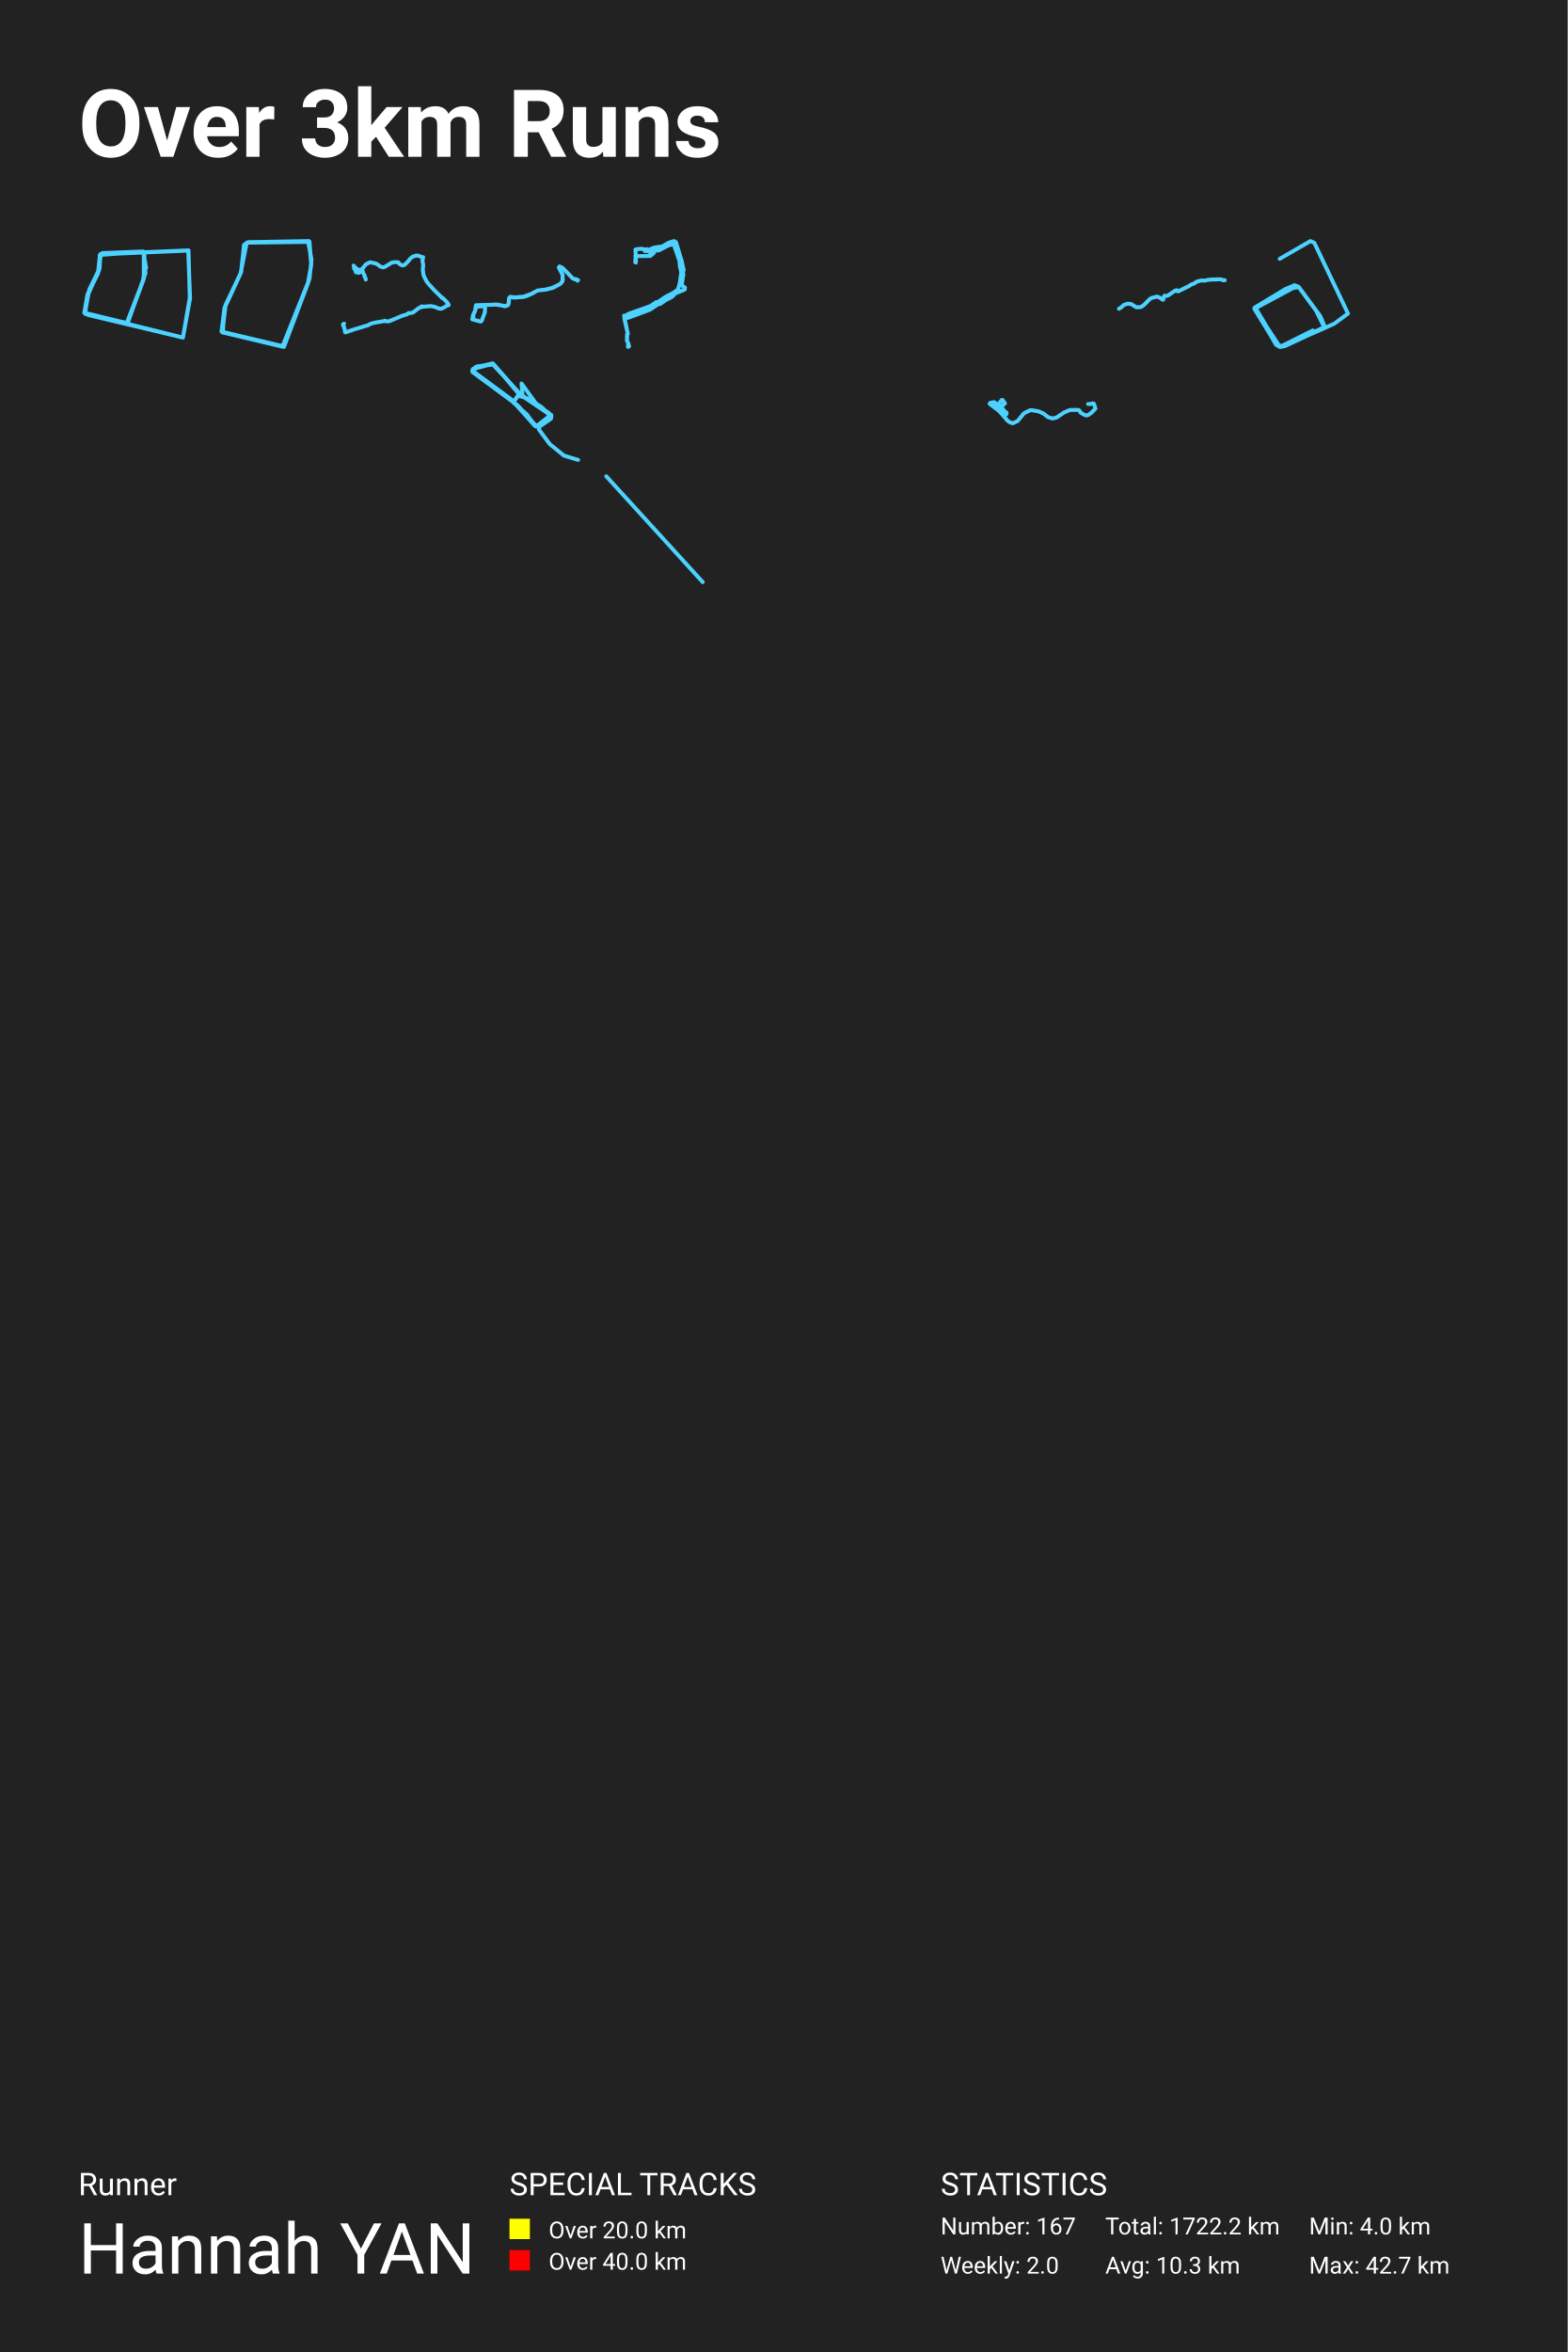
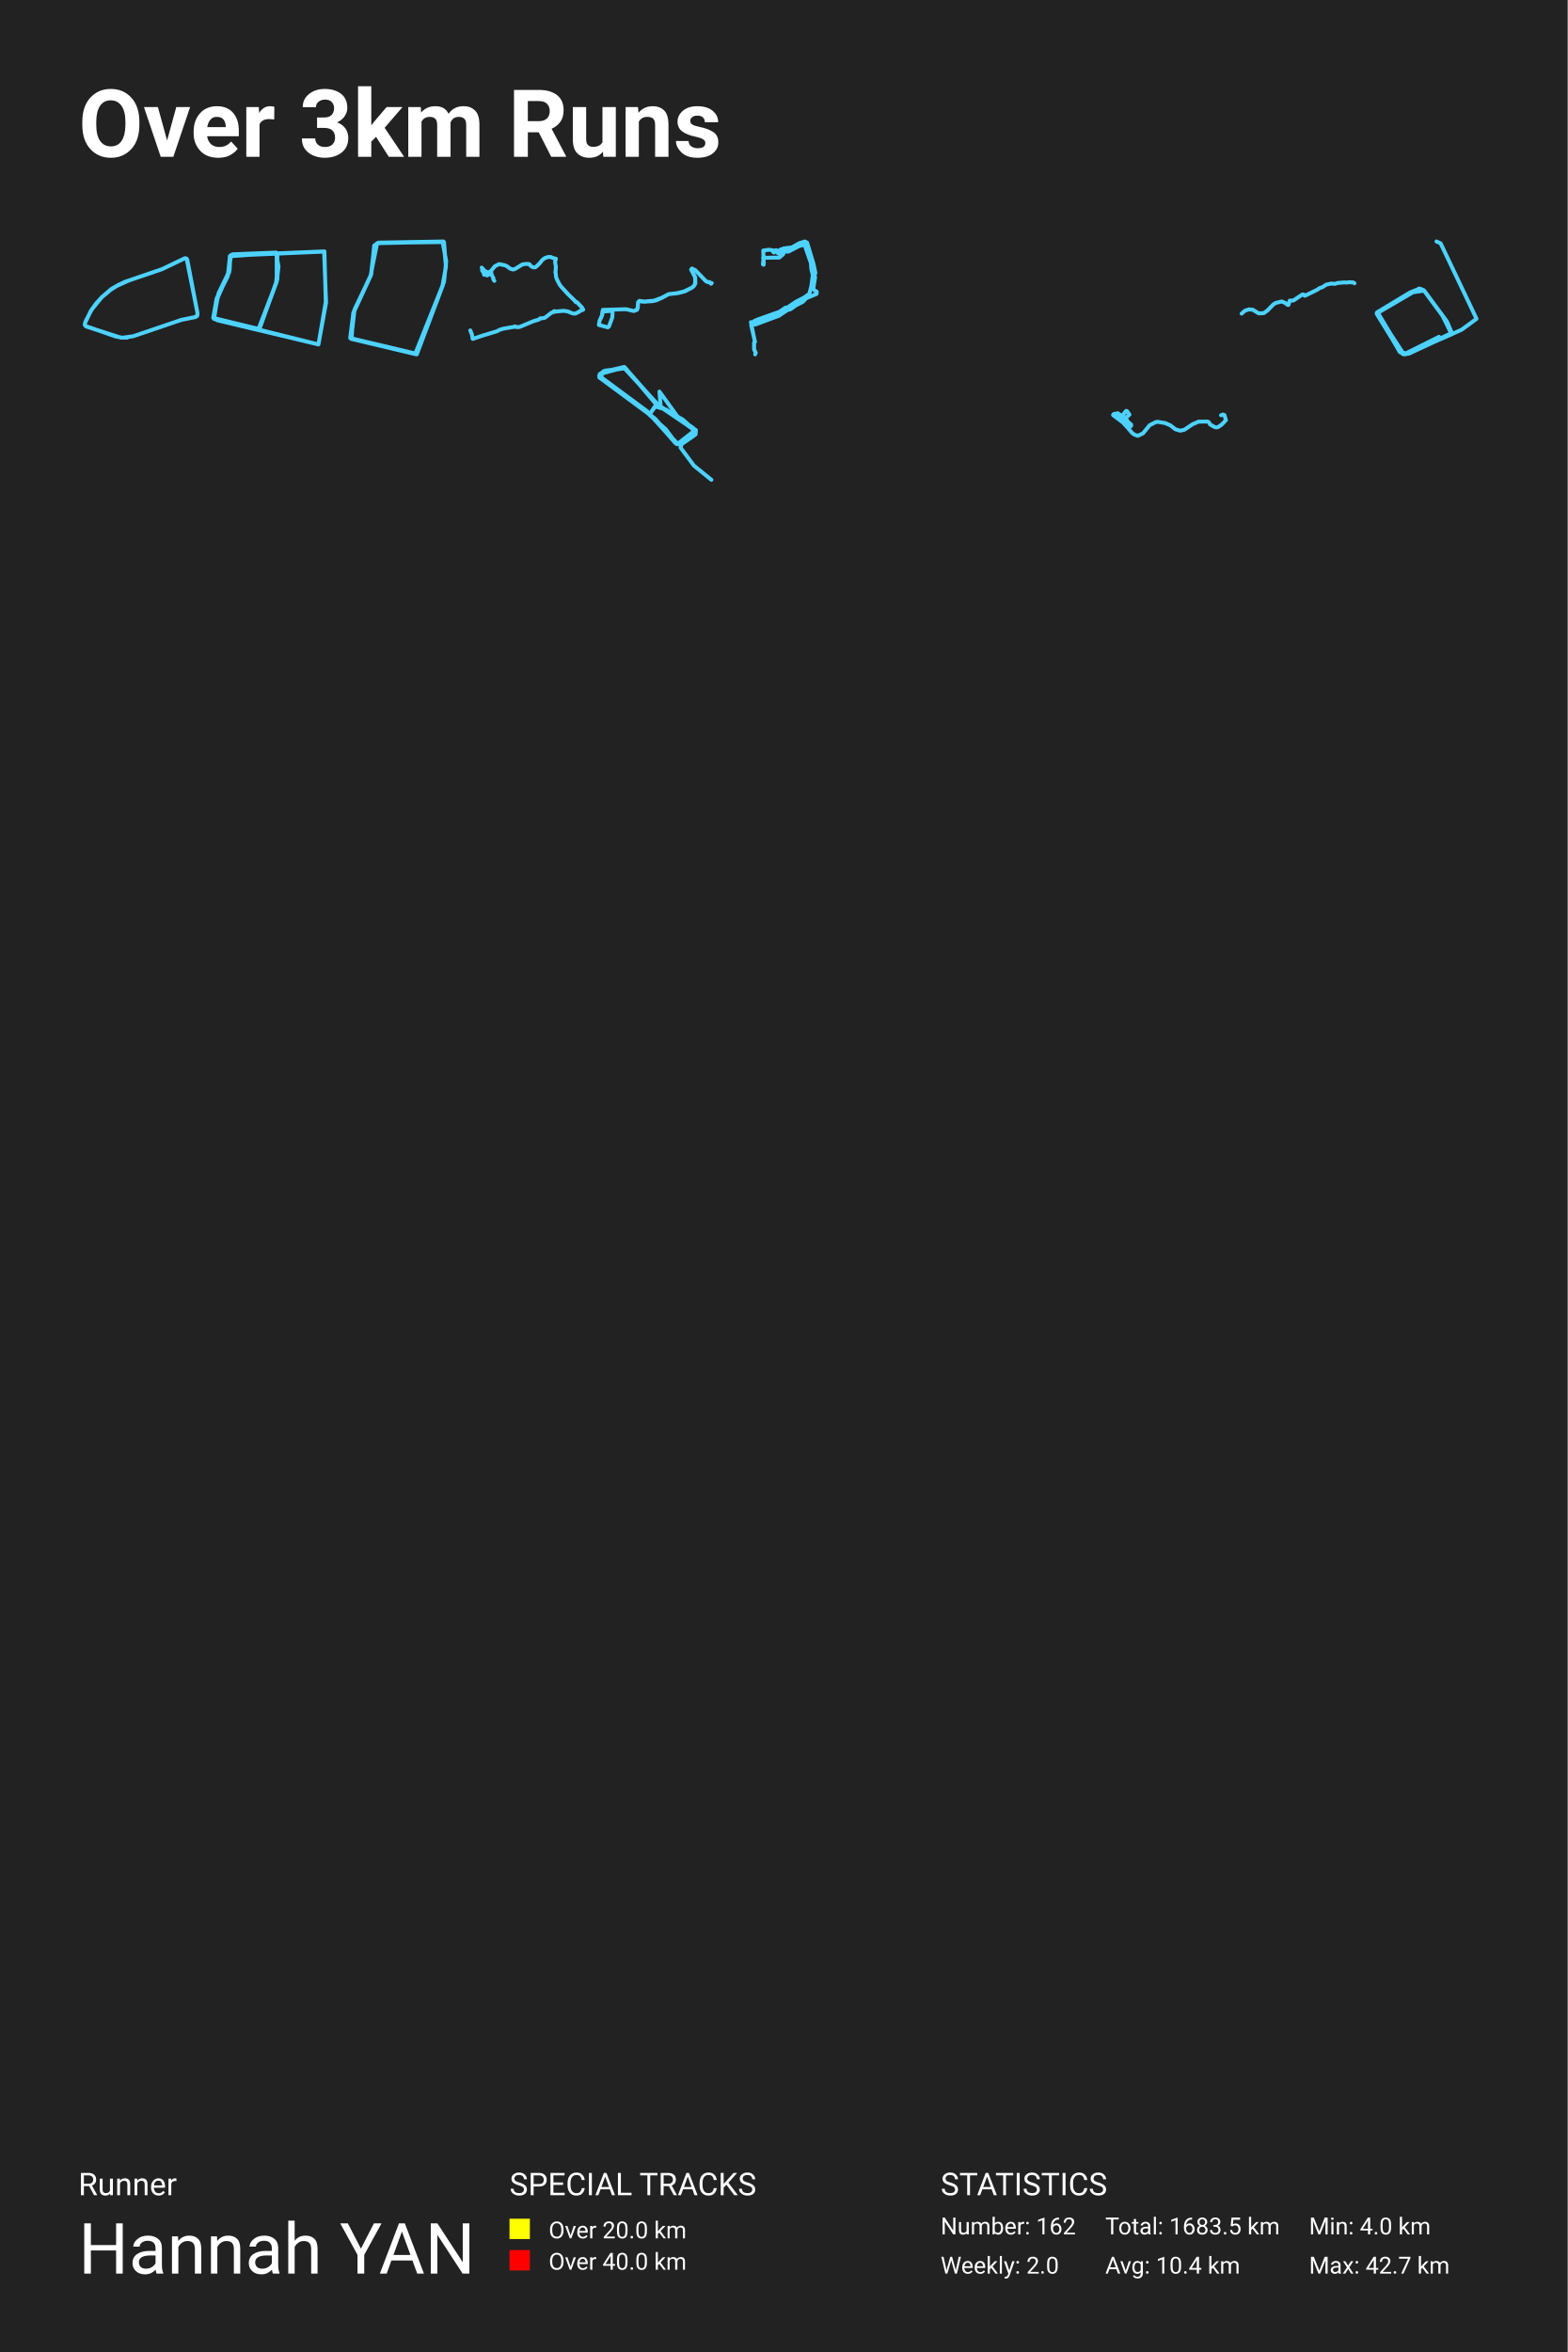
<svg xmlns="http://www.w3.org/2000/svg" baseProfile="full" height="300mm" version="1.1" viewBox="0,0,200,300" width="200mm">
  <defs />
  <rect fill="#222222" height="300" width="200" x="0" y="0" />
  <text fill="#FFFFFF" style="font-size:12px; font-family:-apple-system, BlinkMacSystemFont, 'Segoe UI', Roboto, 'Helvetica Neue', Arial, sans-serif; font-weight:bold;" x="10" y="20">Over 3km Runs</text>
  <text fill="#FFFFFF" style="font-size:4px; font-family:-apple-system, BlinkMacSystemFont, 'Segoe UI', Roboto, 'Helvetica Neue', Arial, sans-serif;" x="10" y="280">Runner</text>
  <text fill="#FFFFFF" style="font-size:9px; font-family:-apple-system, BlinkMacSystemFont, 'Segoe UI', Roboto, 'Helvetica Neue', Arial, sans-serif;" x="10" y="290">Hannah YAN</text>
  <text fill="#FFFFFF" style="font-size:4px; font-family:-apple-system, BlinkMacSystemFont, 'Segoe UI', Roboto, 'Helvetica Neue', Arial, sans-serif;" x="65" y="280">SPECIAL TRACKS</text>
  <rect fill="yellow" height="2.6" width="2.6" x="65" y="283" />
  <text fill="#FFFFFF" style="font-size:3px; font-family:-apple-system, BlinkMacSystemFont, 'Segoe UI', Roboto, 'Helvetica Neue', Arial, sans-serif;" x="70" y="285.5">Over 20.0 km</text>
  <rect fill="red" height="2.6" width="2.6" x="65" y="287" />
  <text fill="#FFFFFF" style="font-size:3px; font-family:-apple-system, BlinkMacSystemFont, 'Segoe UI', Roboto, 'Helvetica Neue', Arial, sans-serif;" x="70" y="289.5">Over 40.0 km</text>
  <text fill="#FFFFFF" style="font-size:4px; font-family:-apple-system, BlinkMacSystemFont, 'Segoe UI', Roboto, 'Helvetica Neue', Arial, sans-serif;" x="120" y="280">STATISTICS</text>
-   <text fill="#FFFFFF" style="font-size:3px; font-family:-apple-system, BlinkMacSystemFont, 'Segoe UI', Roboto, 'Helvetica Neue', Arial, sans-serif;" x="120" y="285">Number: 167</text>
+   <text fill="#FFFFFF" style="font-size:3px; font-family:-apple-system, BlinkMacSystemFont, 'Segoe UI', Roboto, 'Helvetica Neue', Arial, sans-serif;" x="120" y="285">Number: 162</text>
  <text fill="#FFFFFF" style="font-size:3px; font-family:-apple-system, BlinkMacSystemFont, 'Segoe UI', Roboto, 'Helvetica Neue', Arial, sans-serif;" x="120" y="290">Weekly: 2.0</text>
-   <text fill="#FFFFFF" style="font-size:3px; font-family:-apple-system, BlinkMacSystemFont, 'Segoe UI', Roboto, 'Helvetica Neue', Arial, sans-serif;" x="141" y="285">Total: 1722.2 km</text>
-   <text fill="#FFFFFF" style="font-size:3px; font-family:-apple-system, BlinkMacSystemFont, 'Segoe UI', Roboto, 'Helvetica Neue', Arial, sans-serif;" x="141" y="290">Avg: 10.3 km</text>
+   <text fill="#FFFFFF" style="font-size:3px; font-family:-apple-system, BlinkMacSystemFont, 'Segoe UI', Roboto, 'Helvetica Neue', Arial, sans-serif;" x="141" y="285">Total: 1683.5 km</text>
+   <text fill="#FFFFFF" style="font-size:3px; font-family:-apple-system, BlinkMacSystemFont, 'Segoe UI', Roboto, 'Helvetica Neue', Arial, sans-serif;" x="141" y="290">Avg: 10.4 km</text>
  <text fill="#FFFFFF" style="font-size:3px; font-family:-apple-system, BlinkMacSystemFont, 'Segoe UI', Roboto, 'Helvetica Neue', Arial, sans-serif;" x="167" y="285">Min: 4.0 km</text>
  <text fill="#FFFFFF" style="font-size:3px; font-family:-apple-system, BlinkMacSystemFont, 'Segoe UI', Roboto, 'Helvetica Neue', Arial, sans-serif;" x="167" y="290">Max: 42.7 km</text>
-   <polyline fill="none" opacity="1" points="18.64,34.185 18.283,32.076 13.05,32.284 12.752,32.516 12.494,34.904 11.166,37.546 10.75,39.888 16.281,41.232 18.422,35.275 18.422,32.169 12.831,32.447 12.594,34.51 11.087,37.917 10.869,40.027 16.281,41.209 18.382,35.344 18.561,33.722 18.263,32.122 12.732,32.516 12.653,34.463 11.404,36.944 10.79,39.934 23.338,43.063 24.21,37.987 24.052,31.937 12.831,32.4 12.594,34.463 11.384,36.944 10.809,39.818 11.206,40.166 23.338,43.063 24.25,38.056 24.012,31.96 12.792,32.447 12.713,34.185 11.285,37.291 10.849,40.004 16.241,41.255 18.343,35.576 18.343,32.122 12.871,32.424 12.594,34.417 11.127,37.686 10.849,39.98 16.142,41.278 18.263,35.762 18.481,33.652 18.561,34.904" stroke="#4dd2ff" stroke-dasharray="none" stroke-linecap="round" stroke-linejoin="round" stroke-width="0.5" />
-   <polyline fill="none" opacity="1" points="39.45,30.853 31.48,30.956 30.689,34.896 28.608,39.385 28.433,42.4 36.227,44.25 39.274,36.164 39.714,33.731 39.421,30.75 31.656,30.887 31.128,31.23 30.777,34.69 28.784,38.871 28.374,42.4 36.022,44.216 39.333,36.027 39.714,33.731 39.48,30.819 31.597,30.921 31.128,31.332 30.777,34.656 28.638,39.282 28.257,42.297 36.051,44.147 39.48,35.581 39.743,33.114 39.304,30.784 31.568,30.956 31.128,31.401 30.747,34.725 28.667,39.179 28.345,42.194" stroke="#4dd2ff" stroke-dasharray="none" stroke-linecap="round" stroke-linejoin="round" stroke-width="0.5" />
-   <polyline fill="none" opacity="1" points="46.662,35.654 46.625,35.459 46.519,35.312 46.49,35.217 46.522,35.157 46.333,34.801 46.261,34.499 46.19,34.499 46.109,34.625 45.758,34.812 45.686,34.786 45.613,34.683 45.404,34.737 45.32,34.43 45.156,34.226 45.303,34.111 45.111,33.878 45.48,34.28 45.858,34.447 46.045,34.392 46.222,34.28 46.689,33.708 47.205,33.456 47.9,33.602 48.139,33.714 48.532,34.007 48.871,34.102 49.104,34.033 49.984,33.493 50.389,33.435 50.785,33.45 50.861,33.504 50.942,33.654 51.127,33.769 51.276,33.838 51.451,33.846 51.566,33.809 51.815,33.596 52.119,33.277 52.309,33.01 52.655,32.737 53.058,32.605 53.35,32.602 53.702,32.748 53.989,32.815 53.889,33.217 53.987,33.783 53.933,34.487 53.975,34.594 53.999,34.953 54.122,35.309 54.405,35.855 54.599,36.134 55.412,37.025 56.25,37.841 56.37,38.008 56.449,37.979 56.53,38.042 57.122,38.657 57.25,38.904 57.157,38.959 57.08,38.936 56.761,39.151 56.358,39.352 56.203,39.384 55.908,39.327 55.429,39.123 54.913,39.039 53.901,39.134 53.844,39.074 53.876,39.134 53.825,39.177 53.748,39.094 53.724,39.154 53.407,39.304 52.665,39.875 52.208,39.953 52.129,39.927 51.955,40.082 51.299,40.283 49.638,40.976 49.289,40.993 49.102,40.904 49.035,40.947 47.728,41.171 47.274,41.303 46.925,41.49 45.116,42.036 44.067,42.398 44.025,42.378 43.942,41.867 43.75,41.387 43.893,41.278" stroke="#4dd2ff" stroke-dasharray="none" stroke-linecap="round" stroke-linejoin="round" stroke-width="0.5" />
-   <polyline fill="none" opacity="1" points="63.108,38.83 64.489,39.038 64.802,38.924 64.904,38.572 64.942,38.018 65.09,37.854 65.865,37.958 65.95,37.904 66.805,37.839 67.771,37.488 68.588,37.052 69.562,36.943 70.468,36.715 71.429,36.245 71.717,35.933 71.772,35.606 71.76,35.032 71.285,34.115 71.383,33.982 71.798,34.195 73.06,35.502 73.356,35.636 73.492,35.601 73.665,35.799 73.75,35.72 73.678,35.809 73.487,35.606 73.25,35.596 73.056,35.492 71.785,34.18 71.374,33.992 71.29,34.13 71.772,35.027 71.794,35.76 71.603,36.096 71.383,36.27 70.54,36.71 69.744,36.918 68.596,37.047 67.796,37.488 67.14,37.775 66.704,37.884 65.518,37.953 65.099,37.869 64.95,38.008 64.904,38.676 64.811,38.929 64.43,39.067 63.489,38.85 60.729,38.929 60.661,39.508 60.343,40.216 60.25,40.731 61.334,41.018 61.453,40.929 61.855,39.84 61.893,39.097 61.736,39.048 60.678,39.137 60.614,39.657 60.322,40.256 60.402,40.375" stroke="#4dd2ff" stroke-dasharray="none" stroke-linecap="round" stroke-linejoin="round" stroke-width="0.5" />
-   <polyline fill="none" opacity="1" points="80.262,44.174 80.115,44.057 80.186,43.877 79.997,43.462 79.997,42.682 80.091,42.599 79.618,40.257 79.648,40.347 79.778,40.333 80.032,40.112 80.475,39.925 82.974,39.041 83.719,38.537 83.541,38.702 83.919,38.537 84.936,37.846 85.875,37.369 86.507,36.913 86.743,36.008 86.915,34.695 86.749,34.053 86.684,33.272 85.94,31.123 85.29,31.296 84.032,31.945 83.583,31.932 83.388,32.291 82.962,32.65 81.054,32.671 81.125,32.56 81.03,33.438 81.119,33.493 81.131,33.293 81.072,31.821 81.739,31.724 82.194,31.786 82.242,31.994 82.354,32.049 82.555,31.773 82.903,31.883 83.134,31.683 82.773,32.097 82.903,32.173 83.187,31.738 83.435,31.579 84.469,31.441 85.314,30.957 85.975,30.75 86.241,30.888 86.986,33.362 87.222,34.46 87.104,34.744 87.187,34.972 86.974,36.271 87.021,36.436 87.382,36.671 87.352,36.934 86.123,37.445 85.751,37.853 84.912,38.288 84.274,38.744 83.914,38.834 82.903,39.511 80.15,40.533 79.713,40.54 79.654,40.63 80.091,42.557 79.991,42.682 79.991,43.476 80.192,43.884 80.115,44.25" stroke="#4dd2ff" stroke-dasharray="none" stroke-linecap="round" stroke-linejoin="round" stroke-width="0.5" />
-   <polyline fill="none" opacity="1" points="142.75,39.385 143.01,39.224 143.39,38.891 143.856,38.733 144.297,38.776 144.974,39.195 145.563,39.167 145.989,38.858 146.669,38.159 146.938,37.995 147.631,37.826 148.103,38.041 148.25,38.199 148.391,38.228 148.541,37.729 148.952,37.722 149.978,37.038 150.131,37.023 150.238,37.163 150.315,37.16 151.715,36.471 151.96,36.296 152.331,36.167 152.72,35.902 153.312,35.769 153.728,35.801 154.062,35.701 154.85,35.636 155.095,35.661 155.306,35.615 155.842,35.64 155.983,35.74 156.25,35.74" stroke="#4dd2ff" stroke-dasharray="none" stroke-linecap="round" stroke-linejoin="round" stroke-width="0.5" />
-   <polyline fill="none" opacity="1" points="163.262,33.014 167.18,30.75 167.676,30.971 171.972,39.999 170.202,41.296 167.747,42.4 167.487,42.152 163.285,44.25 160.075,39.336 164.371,36.824 165.693,36.63 168.479,40.413 169.045,41.765 163.876,44.167 163.12,44.195 160.122,39.198 164.017,36.851 165.174,36.382 165.67,36.575 168.384,40.247 169.021,41.683 163.852,44.167 162.813,44.002 160.052,39.253 165.103,36.382 165.717,36.63 167.865,39.557 168.998,41.848 163.474,44.25 162.813,43.919 160.028,39.391 165.315,36.548" stroke="#4dd2ff" stroke-dasharray="none" stroke-linecap="round" stroke-linejoin="round" stroke-width="0.5" />
-   <polyline fill="none" opacity="1" points="70.201,52.884 70.279,53.402 68.813,54.372 68.369,54.282 65.226,50.944 60.25,47.267 60.732,46.838 62.873,46.342 66.364,50.312 70.336,52.929 70.317,53.335 69.391,54.034 68.408,54.35 66.113,51.778 60.443,47.492 60.308,47.086 62.815,46.41 66.421,50.312 70.028,52.681 70.298,53.335 68.794,54.395 68.389,54.35 66.016,51.688 60.366,47.515 60.308,47.086 60.886,46.725 62.931,46.477 66.402,50.357 70.24,52.951 70.298,53.312 69.796,53.718 68.813,54.372 68.292,54.35 65.515,51.282 66.074,50.447 66.846,50.605 70.182,52.861 70.105,53.538 68.851,54.395 68.234,54.327 65.746,51.485 60.346,47.47 60.636,46.861 62.892,46.41 66.479,50.402 70.221,52.884 70.182,53.47 68.794,54.417 68.35,54.395 65.361,51.056 60.269,47.312 60.809,46.771 62.911,46.41 66.364,50.312 70.221,52.861 70.144,53.447 68.832,54.35 68.254,54.26 67.193,52.838 65.476,51.327 66.113,50.47 67.27,50.808 70.259,53.019 69.661,53.786 68.427,54.372 65.284,51.011 60.308,47.402 60.829,46.793 62.815,46.387 66.672,50.605 66.537,48.913 68.427,51.53 70.182,52.996 68.427,54.372 65.322,51.079 60.269,47.447 60.694,46.793 63.008,46.477 66.151,50.199 68.986,51.846 70.24,52.974 70.259,53.357 68.871,54.35 68.736,54.756 70.144,56.651 71.956,58.117 73.75,58.658" stroke="#4dd2ff" stroke-dasharray="none" stroke-linecap="round" stroke-linejoin="round" stroke-width="0.5" />
-   <polyline fill="none" opacity="1" points="138.814,51.538 139.165,51.528 139.399,51.445 139.57,51.503 139.75,52.119 139.236,52.651 138.81,52.945 138.589,52.989 138.388,52.935 137.858,52.637 137.716,52.373 137.57,52.285 136.479,52.295 135.748,52.612 134.8,53.252 134.278,53.379 133.689,53.199 133.125,52.749 132.499,52.471 131.622,52.319 131.388,52.339 130.627,52.72 129.83,53.697 129.203,53.99 128.819,53.853 128.539,53.663 127.582,52.51 126.263,51.518 126.329,51.391 126.835,51.298 127.566,52.129 128.401,52.7 128.405,52.808 128.084,53.033 127.983,52.993 127.478,52.417 126.25,51.494 126.35,51.386 126.801,51.293 127.319,51.63 127.812,51.01 127.917,51.029 128.209,51.455 127.637,51.958 127.566,52.114 127.762,52.261 127.662,51.782 127.708,51.797 128.021,52.305 128.418,52.651 128.376,52.808 128.096,53.013 127.954,52.969 127.349,52.309 126.267,51.518 126.35,51.376 126.835,51.308 127.57,52.134 128.405,52.695 128.414,52.769 128.284,52.881 127.963,52.993" stroke="#4dd2ff" stroke-dasharray="none" stroke-linecap="round" stroke-linejoin="round" stroke-width="0.5" />
-   <polyline fill="none" opacity="1" points="89.654,74.25 77.346,60.75" stroke="#4dd2ff" stroke-dasharray="none" stroke-linecap="round" stroke-linejoin="round" stroke-width="0.5" />
+   <polyline fill="none" opacity="1" points="16.236,43.066 15.409,43.066 10.986,41.645 10.837,41.479 10.837,41.235 11.546,39.735 12.217,38.759 12.992,37.904 14.215,36.858 15.08,36.361 15.953,35.942 20.703,34.32 23.612,32.925 23.888,33.108 25.155,39.727 25.2,40.154 24.969,40.424 23.142,40.799 16.982,42.892 15.617,43.075 14.723,42.909 10.897,41.575 10.8,41.392 10.927,40.974 11.695,39.483 12.978,37.922 14.126,36.954 14.916,36.465 16.415,35.785 20.636,34.346 23.537,32.96 23.805,32.977 25.2,39.945 25.148,40.302 24.946,40.442 23.067,40.817" stroke="#4dd2ff" stroke-dasharray="none" stroke-linecap="round" stroke-linejoin="round" stroke-width="0.5" />
+   <polyline fill="none" opacity="1" points="35.235,32.214 29.653,32.437 29.336,32.684 29.061,35.231 27.644,38.05 27.2,40.547 33.1,41.981 35.383,35.626 35.383,32.313 29.42,32.61 29.167,34.81 27.559,38.445 27.327,40.695 33.1,41.956 35.341,35.701 35.531,33.97 35.214,32.264 29.315,32.684 29.23,34.761 27.898,37.407 27.242,40.596 40.627,43.934 41.558,38.519 41.389,32.066 29.42,32.56 29.167,34.761 27.877,37.407 27.263,40.473 27.686,40.843 40.627,43.934 41.6,38.593 41.346,32.091 29.378,32.61 29.293,34.464 27.771,37.778 27.306,40.67 33.057,42.006 35.299,35.948 35.299,32.264 29.463,32.585 29.167,34.712 27.602,38.198 27.306,40.646 32.952,42.03 35.214,36.146 35.447,33.896" stroke="#4dd2ff" stroke-dasharray="none" stroke-linecap="round" stroke-linejoin="round" stroke-width="0.5" />
+   <polyline fill="none" opacity="1" points="48.112,31.019 47.268,35.222 45.049,40.01 44.861,43.226 53.175,45.2 56.426,36.575 56.895,33.98 56.582,30.8 48.3,30.946 47.737,31.312 47.362,35.003 45.236,39.462 44.799,43.226 52.957,45.163 56.489,36.428 56.895,33.98 56.645,30.873 48.237,30.983 47.737,31.421 47.362,34.967 45.08,39.901 44.674,43.117 52.988,45.09 56.645,35.953 56.926,33.322 56.457,30.837 48.206,31.019 47.737,31.494 47.331,35.04 45.111,39.791" stroke="#4dd2ff" stroke-dasharray="none" stroke-linecap="round" stroke-linejoin="round" stroke-width="0.5" />
+   <polyline fill="none" opacity="1" points="63.067,35.823 62.954,35.666 62.922,35.565 62.957,35.501 62.755,35.121 62.679,34.799 62.603,34.799 62.516,34.934 62.141,35.133 62.065,35.105 61.987,34.995 61.764,35.053 61.675,34.725 61.499,34.507 61.656,34.385 61.452,34.137 61.845,34.566 62.249,34.744 62.448,34.685 62.637,34.566 63.135,33.956 63.685,33.686 64.427,33.842 64.681,33.962 65.101,34.274 65.462,34.376 65.711,34.302 66.65,33.726 67.082,33.664 67.504,33.68 67.585,33.738 67.672,33.897 67.868,34.02 68.028,34.094 68.214,34.103 68.338,34.063 68.602,33.836 68.927,33.496 69.129,33.211 69.499,32.919 69.929,32.778 70.24,32.775 70.615,32.932 70.922,33.002 70.814,33.431 70.919,34.035 70.862,34.786 70.906,34.9 70.932,35.283 71.063,35.663 71.365,36.246 71.572,36.543 72.439,37.493 73.333,38.364 73.462,38.541 73.546,38.511 73.632,38.578 74.264,39.234 74.4,39.498 74.3,39.556 74.219,39.531 73.878,39.761 73.449,39.976 73.283,40.01 72.969,39.948 72.458,39.731 71.907,39.642 70.828,39.743 70.767,39.679 70.801,39.743 70.746,39.789 70.665,39.7 70.639,39.764 70.301,39.924 69.509,40.534 69.022,40.617 68.938,40.589 68.752,40.754 68.052,40.969 66.28,41.708 65.908,41.726 65.709,41.631 65.638,41.677 64.243,41.916 63.759,42.057 63.386,42.256 61.457,42.838 60.338,43.225 60.294,43.203 60.204,42.658 60.0,42.146" stroke="#4dd2ff" stroke-dasharray="none" stroke-linecap="round" stroke-linejoin="round" stroke-width="0.5" />
+   <polyline fill="none" opacity="1" points="80.921,39.64 81.256,39.519 81.364,39.144 81.405,38.552 81.563,38.378 82.389,38.489 82.48,38.431 83.392,38.362 84.422,37.987 85.294,37.522 86.333,37.406 87.299,37.163 88.325,36.661 88.632,36.328 88.691,35.98 88.677,35.367 88.171,34.39 88.275,34.247 88.718,34.474 90.064,35.869 90.38,36.011 90.524,35.974 90.71,36.186 90.8,36.101 90.723,36.196 90.52,35.98 90.267,35.969 90.059,35.858 88.704,34.458 88.266,34.258 88.176,34.406 88.691,35.362 88.713,36.143 88.51,36.503 88.275,36.688 87.376,37.158 86.527,37.38 85.303,37.517 84.449,37.987 83.749,38.293 83.284,38.409 82.019,38.483 81.572,38.394 81.414,38.542 81.364,39.255 81.265,39.524 80.858,39.672 79.855,39.439 76.91,39.524 76.838,40.142 76.499,40.897 76.4,41.447 77.556,41.753 77.683,41.658 78.112,40.496 78.153,39.704 77.985,39.651 76.856,39.746 76.788,40.3 76.477,40.939" stroke="#4dd2ff" stroke-dasharray="none" stroke-linecap="round" stroke-linejoin="round" stroke-width="0.5" />
+   <polyline fill="none" opacity="1" points="96.337,45.2 96.413,45.006 96.209,44.557 96.209,43.712 96.311,43.623 95.799,41.088 95.831,41.185 95.972,41.17 96.247,40.931 96.727,40.729 99.431,39.772 100.237,39.227 100.045,39.406 100.454,39.227 101.554,38.479 102.57,37.963 103.254,37.47 103.51,36.49 103.695,35.069 103.516,34.374 103.446,33.529 102.641,31.204 101.937,31.391 100.575,32.094 100.09,32.079 99.879,32.467 99.418,32.856 97.353,32.879 97.43,32.759 97.328,33.709 97.423,33.768 97.436,33.552 97.372,31.959 98.095,31.854 98.587,31.922 98.638,32.146 98.76,32.206 98.977,31.907 99.354,32.026 99.604,31.809 99.214,32.258 99.354,32.34 99.661,31.869 99.93,31.697 101.049,31.548 101.963,31.024 102.679,30.8 102.967,30.95 103.772,33.626 104.028,34.815 103.9,35.122 103.99,35.369 103.759,36.774 103.811,36.954 104.201,37.208 104.169,37.492 102.839,38.045 102.436,38.486 101.528,38.957 100.838,39.451 100.448,39.548 99.354,40.281 96.375,41.387 95.902,41.395 95.838,41.492 96.311,43.578 96.202,43.712 96.202,44.572 96.42,45.013" stroke="#4dd2ff" stroke-dasharray="none" stroke-linecap="round" stroke-linejoin="round" stroke-width="0.5" />
+   <polyline fill="none" opacity="1" points="158.4,40.003 158.822,39.633 159.339,39.458 159.828,39.506 160.58,39.971 161.233,39.939 161.706,39.597 162.461,38.822 162.76,38.639 163.529,38.452 164.053,38.69 164.216,38.865 164.372,38.897 164.539,38.344 164.995,38.336 166.134,37.576 166.304,37.56 166.423,37.716 166.508,37.712 168.062,36.948 168.334,36.753 168.746,36.61 169.178,36.315 169.834,36.168 170.297,36.204 170.668,36.093 171.542,36.021 171.814,36.049 172.048,35.997 172.644,36.025 172.8,36.136" stroke="#4dd2ff" stroke-dasharray="none" stroke-linecap="round" stroke-linejoin="round" stroke-width="0.5" />
+   <polyline fill="none" opacity="1" points="183.259,30.8 183.788,31.036 188.37,40.665 186.482,42.049 183.863,43.227 183.586,42.962 179.104,45.2 175.68,39.958 180.263,37.279 181.673,37.072 184.644,41.107 185.248,42.55 179.734,45.112 178.928,45.141 175.731,39.811 179.885,37.308 181.119,36.807 181.647,37.014 184.543,40.93 185.223,42.461 179.709,45.112 178.601,44.935 175.655,39.87 181.043,36.807 181.698,37.072 183.989,40.194 185.198,42.638 179.306,45.2 178.601,44.847 175.63,40.017" stroke="#4dd2ff" stroke-dasharray="none" stroke-linecap="round" stroke-linejoin="round" stroke-width="0.5" />
+   <polyline fill="none" opacity="1" points="88.706,55.435 86.914,56.621 86.371,56.51 82.527,52.428 76.442,47.931 77.031,47.407 79.649,46.8 83.918,51.655 88.777,54.855 88.753,55.352 87.621,56.207 86.418,56.593 83.612,53.448 76.678,48.207 76.513,47.71 79.579,46.883 83.989,51.655 88.4,54.552 88.73,55.352 86.89,56.648 86.395,56.593 83.494,53.338 76.583,48.235 76.513,47.71 77.22,47.269 79.72,46.966 83.966,51.71 88.659,54.883 88.73,55.324 88.117,55.821 86.914,56.621 86.277,56.593 82.881,52.841 83.565,51.821 84.508,52.014 88.588,54.773 88.494,55.6 86.961,56.648 86.206,56.566 83.164,53.09 76.56,48.179 76.914,47.434 79.673,46.883 84.06,51.766 88.635,54.8 88.588,55.517 86.89,56.676 86.348,56.648 82.692,52.566 76.465,47.986 77.126,47.324 79.697,46.883 83.918,51.655 88.635,54.773 88.541,55.49 86.937,56.593 86.23,56.483 84.933,54.745 82.833,52.897 83.612,51.848 85.027,52.262 88.683,54.966 87.952,55.904 86.442,56.621 82.598,52.51 76.513,48.097 77.149,47.352 79.579,46.855 84.296,52.014 84.131,49.945 86.442,53.145 88.588,54.938 86.442,56.621 82.645,52.593 76.465,48.152 76.984,47.352 79.815,46.966 83.659,51.517 87.126,53.531 88.659,54.91 88.683,55.379 86.985,56.593 86.819,57.09 88.541,59.407 90.758,61.2" stroke="#4dd2ff" stroke-dasharray="none" stroke-linecap="round" stroke-linejoin="round" stroke-width="0.5" />
+   <polyline fill="none" opacity="1" points="155.776,52.963 156.026,52.874 156.208,52.937 156.4,53.594 155.852,54.162 155.398,54.474 155.161,54.521 154.948,54.464 154.382,54.146 154.23,53.865 154.074,53.771 152.911,53.781 152.132,54.12 151.12,54.803 150.563,54.938 149.935,54.745 149.334,54.266 148.665,53.969 147.73,53.807 147.48,53.828 146.669,54.235 145.818,55.277 145.15,55.589 144.74,55.444 144.442,55.24 143.421,54.01 142.013,52.953 142.085,52.817 142.624,52.718 143.403,53.604 144.295,54.214 144.299,54.328 143.956,54.568 143.849,54.526 143.31,53.911 142.0,52.927 142.107,52.812 142.588,52.713 143.141,53.072 143.666,52.411 143.778,52.431 144.09,52.885 143.479,53.422 143.403,53.588 143.613,53.745 143.506,53.234 143.555,53.25 143.889,53.792 144.312,54.162 144.268,54.328 143.969,54.547 143.818,54.5 143.172,53.797 142.018,52.953 142.107,52.801 142.624,52.728 143.408,53.609 144.299,54.208 144.308,54.287 144.17,54.406" stroke="#4dd2ff" stroke-dasharray="none" stroke-linecap="round" stroke-linejoin="round" stroke-width="0.5" />
</svg>
